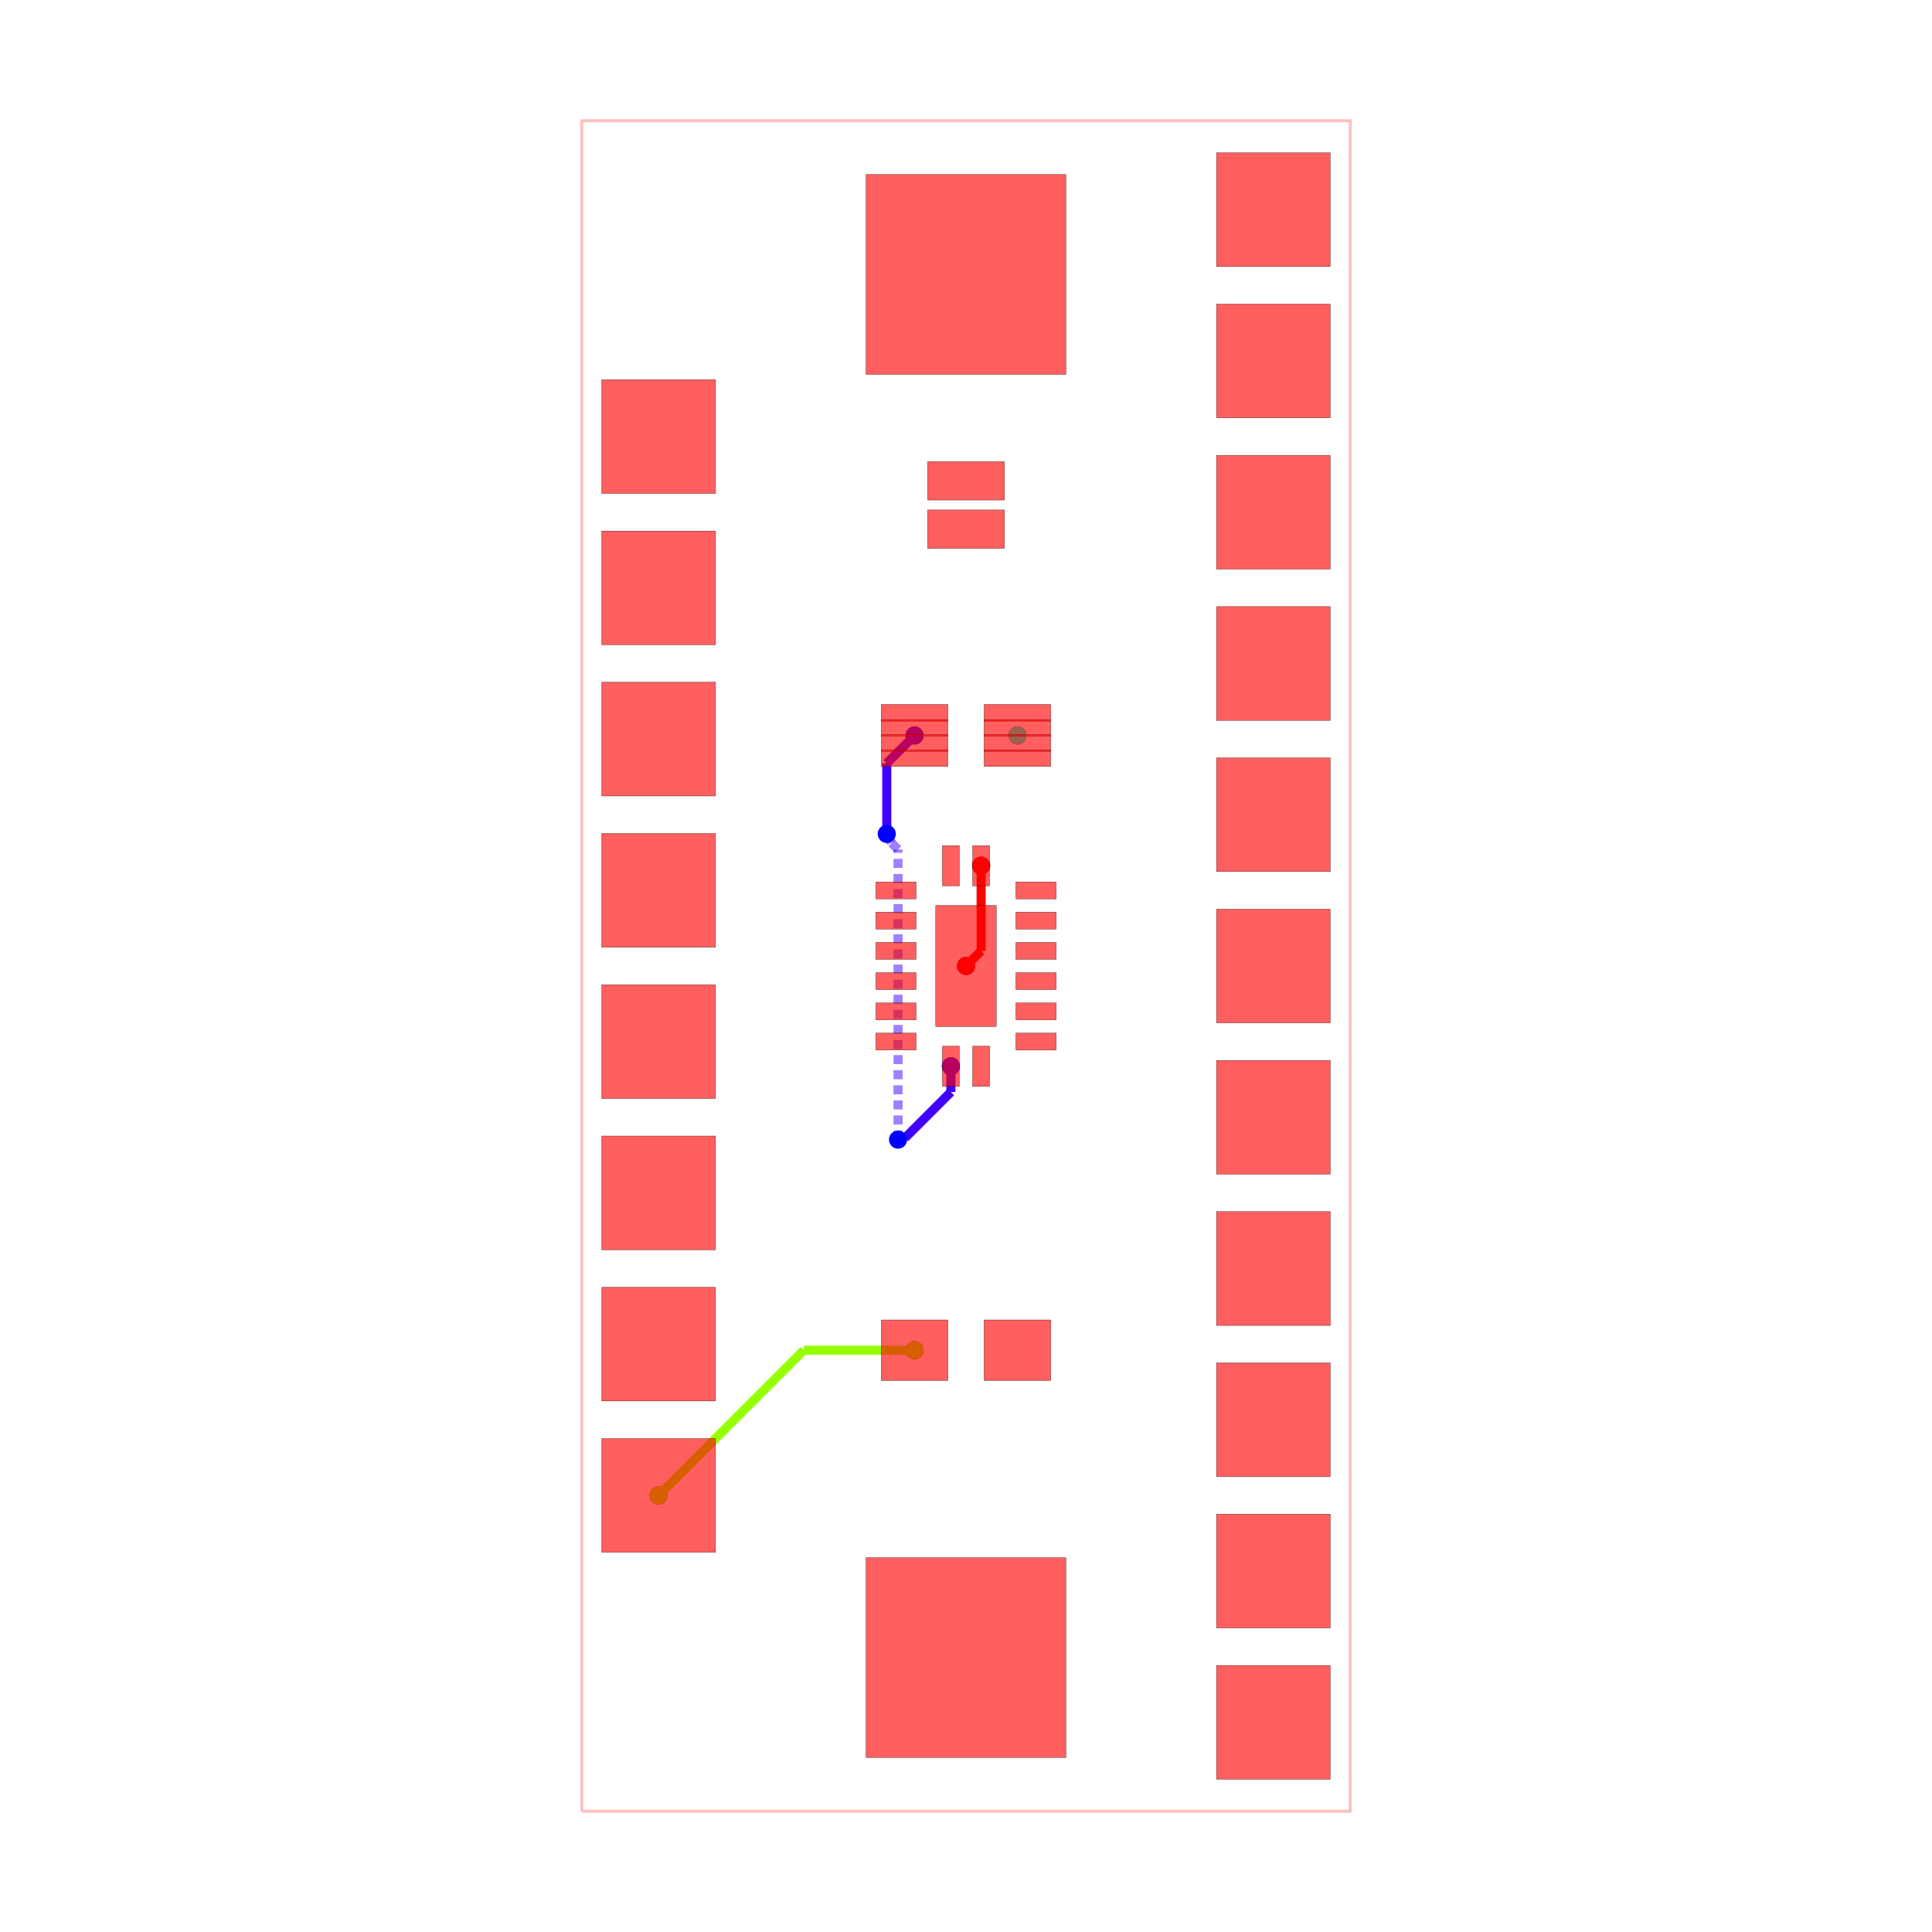
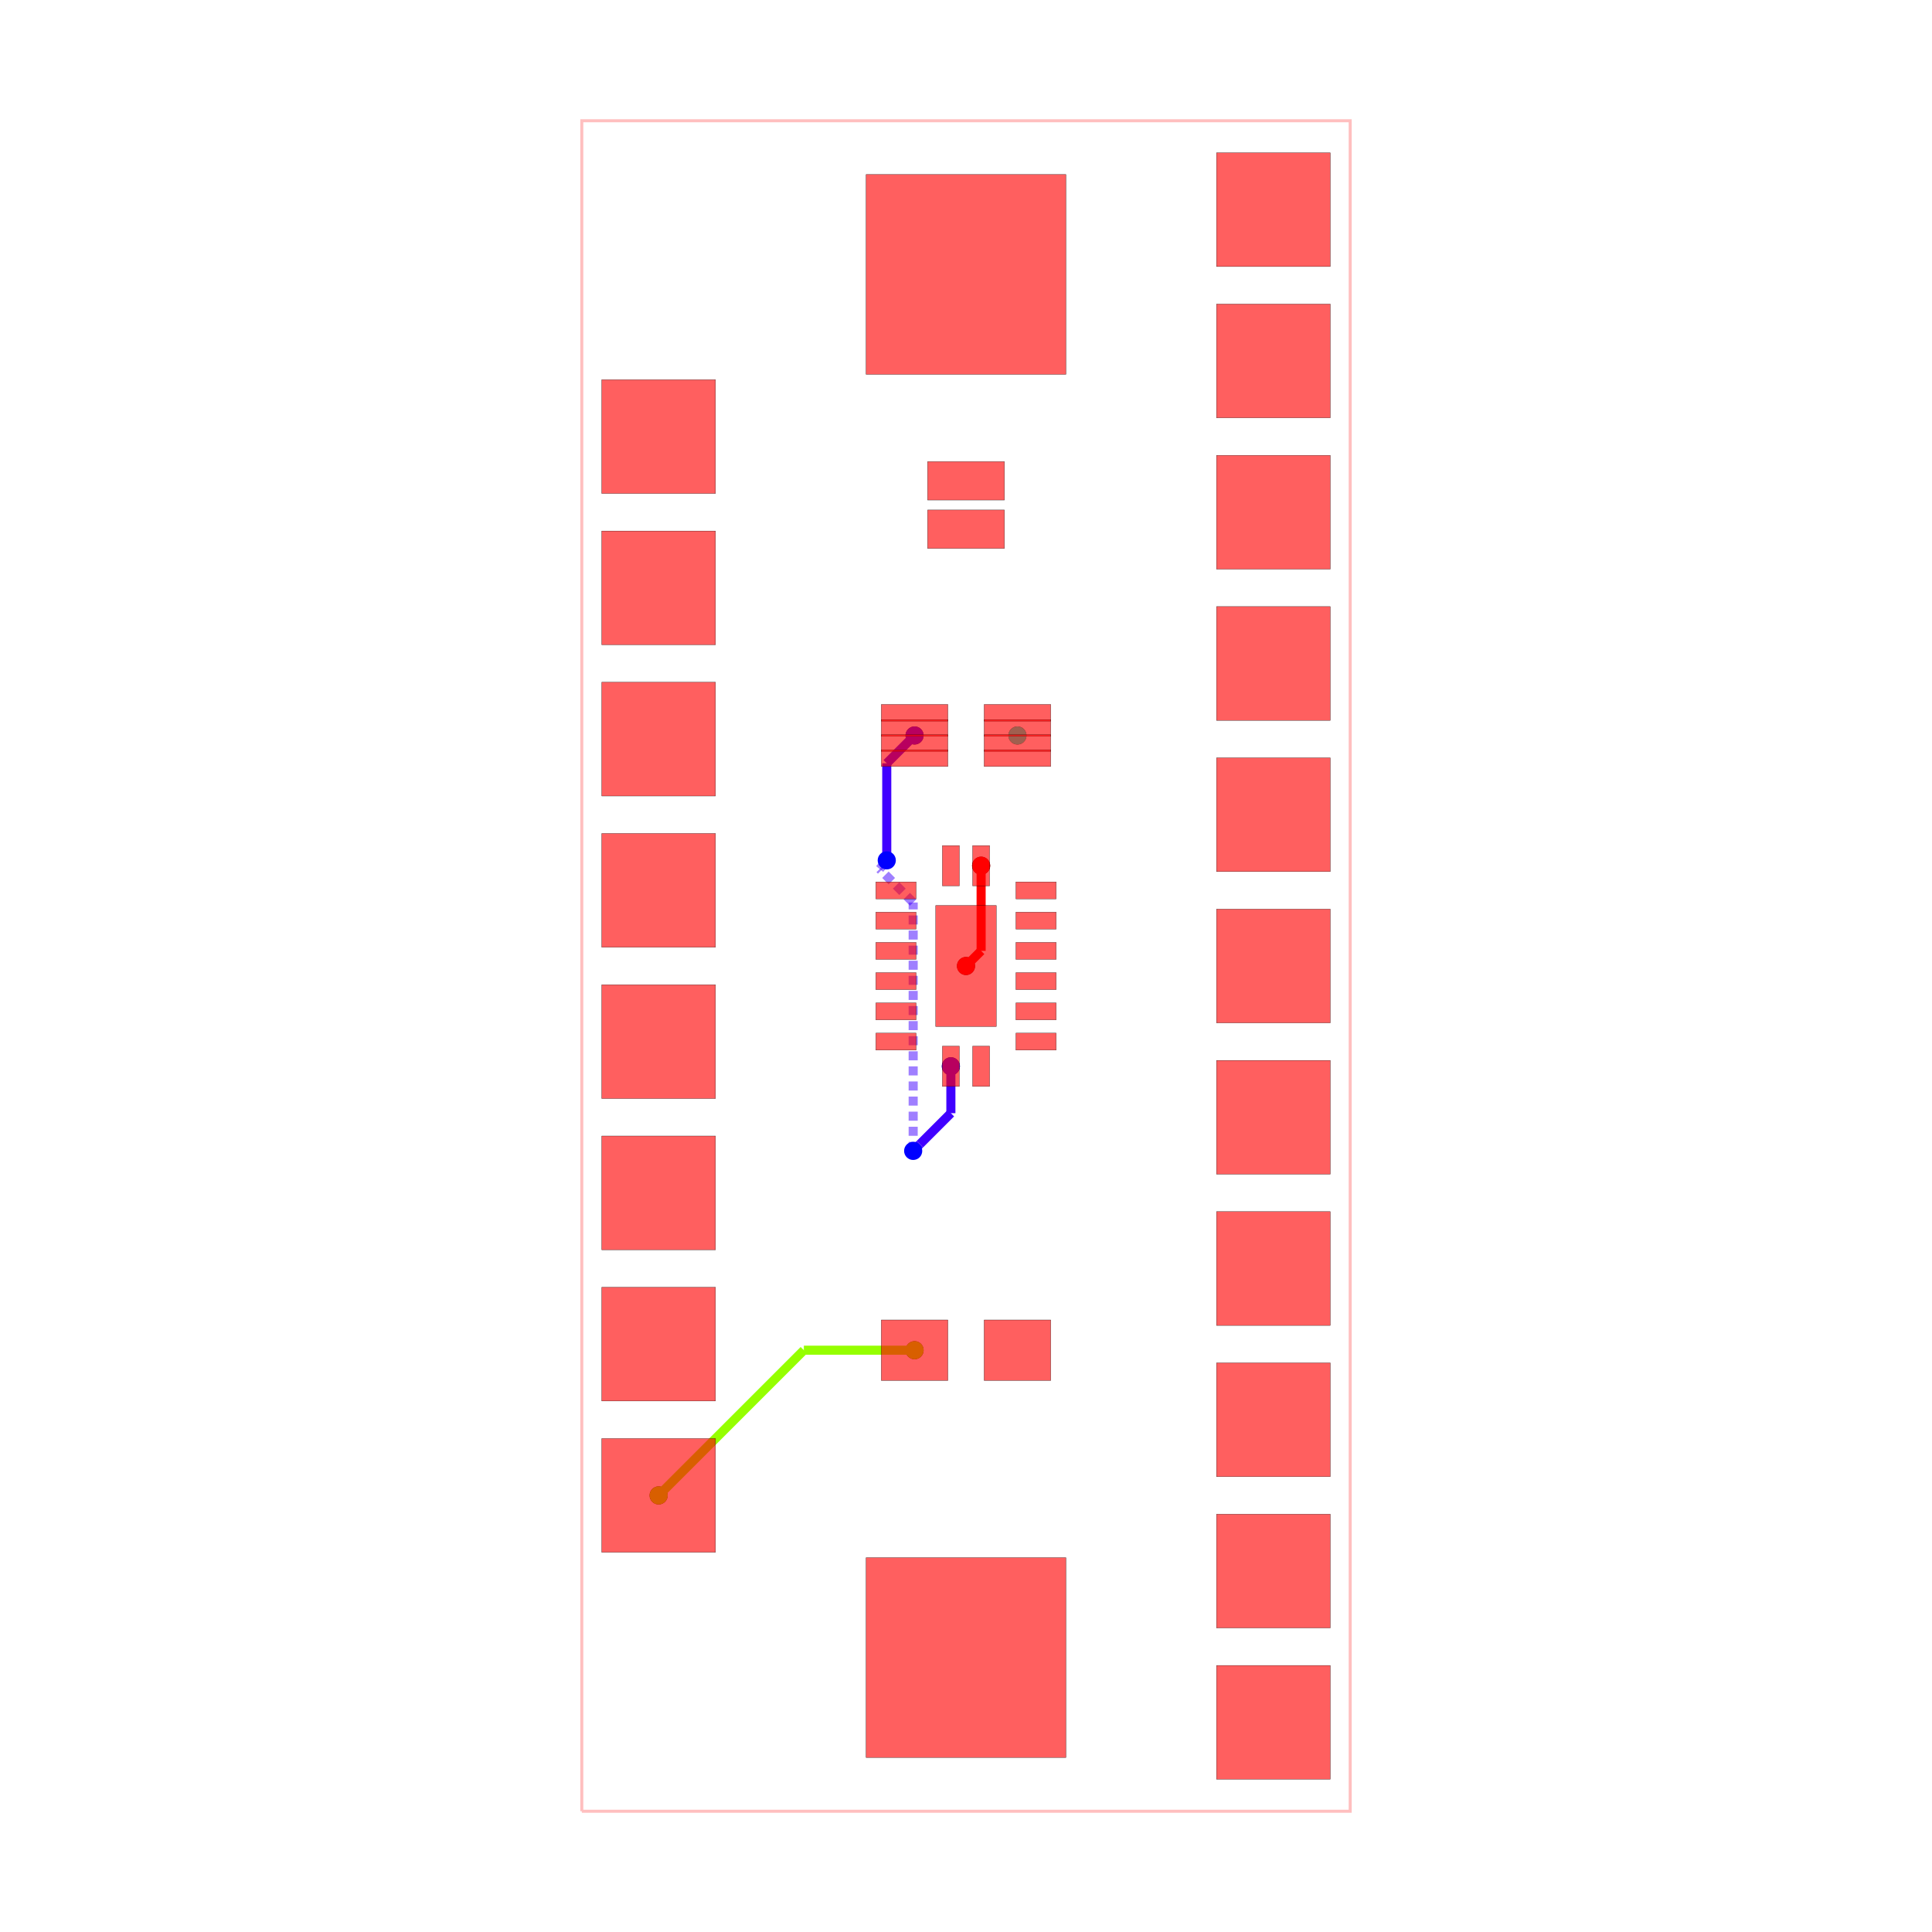
<svg xmlns="http://www.w3.org/2000/svg" width="640" height="640" viewBox="0 0 640 640">
  <rect width="100%" height="100%" fill="white" />
  <g>
    <circle data-type="point" data-label="source_trace_0 pcb_port_15" data-x="0.2499360000000478" data-y="1.6576039999998784" cx="325.009" cy="286.777" r="3" fill="black" />
  </g>
  <g>
    <circle data-type="point" data-label="source_trace_0 pcb_port_16" data-x="0" data-y="0" cx="320" cy="320" r="3" fill="black" />
  </g>
  <g>
    <circle data-type="point" data-label="source_trace_3 pcb_port_19" data-x="-0.85" data-y="-6.35" cx="302.963" cy="447.273" r="3" fill="black" />
  </g>
  <g>
    <circle data-type="point" data-label="source_trace_3 pcb_port_32" data-x="-5.080000000000001" data-y="-8.75" cx="218.182" cy="495.376" r="3" fill="black" />
  </g>
  <g>
    <circle data-type="point" data-label="source_net_0 pcb_port_17" data-x="0.85" data-y="3.81" cx="337.037" cy="243.636" r="3" fill="black" />
  </g>
  <g>
    <circle data-type="point" data-label="source_net_1 pcb_port_18" data-x="-0.85" data-y="3.81" cx="302.963" cy="243.636" r="3" fill="black" />
  </g>
  <g>
    <circle data-type="point" data-label="source_net_1 pcb_port_7" data-x="-0.2499359999999341" data-y="-1.6576039999998784" cx="314.991" cy="353.223" r="3" fill="black" />
  </g>
  <g>
    <circle data-type="point" data-label="source_trace_0 (top)" data-x="0.2499360000000478" data-y="1.6576039999998784" cx="325.009" cy="286.777" r="3" fill="hsl(0, 100%, 50%)" />
  </g>
  <g>
    <circle data-type="point" data-label="source_trace_0 (top)" data-x="0" data-y="0" cx="320" cy="320" r="3" fill="hsl(0, 100%, 50%)" />
  </g>
  <g>
    <circle data-type="point" data-label="source_trace_3 (top)" data-x="-0.85" data-y="-6.35" cx="302.963" cy="447.273" r="3" fill="hsl(85, 100%, 50%)" />
  </g>
  <g>
    <circle data-type="point" data-label="source_trace_3 (top)" data-x="-5.080000000000001" data-y="-8.75" cx="218.182" cy="495.376" r="3" fill="hsl(85, 100%, 50%)" />
  </g>
  <g>
    <circle data-type="point" data-label="source_net_0 (top)" data-x="0.85" data-y="3.81" cx="337.037" cy="243.636" r="3" fill="hsl(170, 100%, 50%)" />
  </g>
  <g>
    <circle data-type="point" data-label="source_net_1 (top)" data-x="-0.85" data-y="3.81" cx="302.963" cy="243.636" r="3" fill="hsl(255, 100%, 50%)" />
  </g>
  <g>
    <circle data-type="point" data-label="source_net_1 (top)" data-x="-0.2499359999999341" data-y="-1.6576039999998784" cx="314.991" cy="353.223" r="3" fill="hsl(255, 100%, 50%)" />
  </g>
  <g>
    <polyline data-points="-6.35,-13.97 6.35,-13.97 6.35,13.97 -6.35,13.97 -6.35,-13.97" data-type="line" data-label="" points="192.727,600 447.273,600 447.273,40 192.727,40 192.727,600" fill="none" stroke="rgba(255,0,0,0.25)" stroke-width="1px" />
  </g>
  <g>
-     <polyline data-points="-0.2499359999999341,-1.6576039999998784 -0.2499359999999341,-2.0832734293358453" data-type="line" data-label="" points="314.991,353.223 314.991,361.755" fill="none" stroke="hsl(255, 100%, 50%)" stroke-width="3.006" />
-   </g>
-   <g>
-     <polyline data-points="-0.2499359999999341,-2.0832734293358453 -1.0095371933843325,-2.8428746227202435" data-type="line" data-label="" points="314.991,361.755 299.766,376.98" fill="none" stroke="hsl(255, 100%, 50%)" stroke-width="3.006" />
-   </g>
-   <g>
-     <polyline data-points="-1.0095371933843325,-2.8428746227202435 -1.1231250000000002,-2.8693750000000002" data-type="line" data-label="" points="299.766,376.98 297.489,377.511" fill="none" stroke="hsl(255, 100%, 50%)" stroke-width="3.006" />
-   </g>
-   <g>
-     <polyline data-points="-1.1231250000000002,-2.8693750000000002 -1.1231250000000002,1.925736203016675" data-type="line" data-label="" points="297.489,377.511 297.489,281.403" fill="none" stroke="rgba(64,0,255,0.5)" stroke-width="3.006" stroke-dasharray="3 2" />
-   </g>
-   <g>
-     <polyline data-points="-1.1231250000000002,1.925736203016675 -1.2328363491402556,2.0354475521569304" data-type="line" data-label="" points="297.489,281.403 295.29,279.204" fill="none" stroke="rgba(64,0,255,0.5)" stroke-width="3.006" stroke-dasharray="3 2" />
-   </g>
-   <g>
-     <polyline data-points="-1.2328363491402556,2.0354475521569304 -1.3096875000000001,2.1828125000000003" data-type="line" data-label="" points="295.29,279.204 293.75,276.25" fill="none" stroke="rgba(64,0,255,0.5)" stroke-width="3.006" stroke-dasharray="3 2" />
-   </g>
-   <g>
-     <polyline data-points="-1.3096875000000001,2.1828125000000003 -1.3096875000000001,3.3503125" data-type="line" data-label="" points="293.75,276.25 293.75,252.85" fill="none" stroke="hsl(255, 100%, 50%)" stroke-width="3.006" />
+     <polyline data-points="-0.2499359999999341,-1.6576039999998784 -0.2499359999999341,-2.432761893597456" data-type="line" data-label="" points="314.991,353.223 314.991,368.76" fill="none" stroke="hsl(255, 100%, 50%)" stroke-width="3.006" />
+   </g>
+   <g>
+     <polyline data-points="-0.2499359999999341,-2.432761893597456 -0.7624186156945386,-2.9452445092920607" data-type="line" data-label="" points="314.991,368.76 304.719,379.031" fill="none" stroke="hsl(255, 100%, 50%)" stroke-width="3.006" />
+   </g>
+   <g>
+     <polyline data-points="-0.7624186156945386,-2.9452445092920607 -0.8731250000000002,-3.0559375" data-type="line" data-label="" points="304.719,379.031 302.5,381.25" fill="none" stroke="hsl(255, 100%, 50%)" stroke-width="3.006" />
+   </g>
+   <g>
+     <polyline data-points="-0.8731250000000002,-3.0559375 -0.8731250000000002,1.0495865700242966" data-type="line" data-label="" points="302.5,381.25 302.5,298.963" fill="none" stroke="rgba(64,0,255,0.5)" stroke-width="3.006" stroke-dasharray="3 2" />
+   </g>
+   <g>
+     <polyline data-points="-0.8731250000000002,1.0495865700242966 -1.4266826743482537,1.60314424437255" data-type="line" data-label="" points="302.5,298.963 291.405,287.868" fill="none" stroke="rgba(64,0,255,0.5)" stroke-width="3.006" stroke-dasharray="3 2" />
+   </g>
+   <g>
+     <polyline data-points="-1.4266826743482537,1.60314424437255 -1.3096875000000001,1.74625" data-type="line" data-label="" points="291.405,287.868 293.75,285" fill="none" stroke="rgba(64,0,255,0.5)" stroke-width="3.006" stroke-dasharray="3 2" />
+   </g>
+   <g>
+     <polyline data-points="-1.3096875000000001,1.74625 -1.3096875000000001,3.3503125" data-type="line" data-label="" points="293.75,285 293.75,252.85" fill="none" stroke="hsl(255, 100%, 50%)" stroke-width="3.006" />
  </g>
  <g>
    <polyline data-points="-1.3096875000000001,3.3503125 -0.85,3.81" data-type="line" data-label="" points="293.75,252.85 302.963,243.636" fill="none" stroke="hsl(255, 100%, 50%)" stroke-width="3.006" />
  </g>
  <g>
    <polyline data-points="-0.85,-6.35 -2.6800000000000006,-6.35" data-type="line" data-label="" points="302.963,447.273 266.285,447.273" fill="none" stroke="hsl(85, 100%, 50%)" stroke-width="3.006" />
  </g>
  <g>
    <polyline data-points="-2.6800000000000006,-6.35 -5.080000000000001,-8.75" data-type="line" data-label="" points="266.285,447.273 218.182,495.376" fill="none" stroke="hsl(85, 100%, 50%)" stroke-width="3.006" />
  </g>
  <g>
    <polyline data-points="0.2499360000000478,1.6576039999998784 0.2499360000000478,0.2499360000000478" data-type="line" data-label="" points="325.009,286.777 325.009,314.991" fill="none" stroke="hsl(0, 100%, 50%)" stroke-width="3.006" />
  </g>
  <g>
    <polyline data-points="0.2499360000000478,0.2499360000000478 0,0" data-type="line" data-label="" points="325.009,314.991 320,320" fill="none" stroke="hsl(0, 100%, 50%)" stroke-width="3.006" />
  </g>
  <g>
    <rect data-type="rect" data-label="top" data-x="-1.1574779999999691" data-y="1.249934000000053" x="290.136" y="292.142" width="13.329" height="5.612" fill="rgba(255,0,0,0.25)" stroke="black" stroke-width="0.05" />
  </g>
  <g>
    <rect data-type="rect" data-label="top" data-x="-1.1574779999999691" data-y="0.750061999999957" x="290.136" y="302.16" width="13.329" height="5.612" fill="rgba(255,0,0,0.25)" stroke="black" stroke-width="0.05" />
  </g>
  <g>
    <rect data-type="rect" data-label="top" data-x="-1.1574779999999691" data-y="0.24993599999993413" x="290.136" y="312.184" width="13.329" height="5.612" fill="rgba(255,0,0,0.25)" stroke="black" stroke-width="0.05" />
  </g>
  <g>
    <rect data-type="rect" data-label="top" data-x="-1.1574779999999691" data-y="-0.2499359999998206" x="290.136" y="322.203" width="13.329" height="5.612" fill="rgba(255,0,0,0.25)" stroke="black" stroke-width="0.05" />
  </g>
  <g>
    <rect data-type="rect" data-label="top" data-x="-1.1574779999999691" data-y="-0.7500619999999573" x="290.136" y="332.227" width="13.329" height="5.612" fill="rgba(255,0,0,0.25)" stroke="black" stroke-width="0.05" />
  </g>
  <g>
    <rect data-type="rect" data-label="top" data-x="-1.1574779999999691" data-y="-1.2499339999999393" x="290.136" y="342.246" width="13.329" height="5.612" fill="rgba(255,0,0,0.25)" stroke="black" stroke-width="0.05" />
  </g>
  <g>
    <rect data-type="rect" data-label="top" data-x="-0.2499359999999341" data-y="-1.6576039999998784" x="312.184" y="346.559" width="5.612" height="13.329" fill="rgba(255,0,0,0.25)" stroke="black" stroke-width="0.05" />
  </g>
  <g>
    <rect data-type="rect" data-label="top" data-x="0.249936000000048" data-y="-1.6576039999998784" x="322.203" y="346.559" width="5.612" height="13.329" fill="rgba(255,0,0,0.25)" stroke="black" stroke-width="0.05" />
  </g>
  <g>
    <rect data-type="rect" data-label="top" data-x="1.1574779999999691" data-y="-1.2499339999999393" x="336.535" y="342.246" width="13.329" height="5.612" fill="rgba(255,0,0,0.25)" stroke="black" stroke-width="0.05" />
  </g>
  <g>
    <rect data-type="rect" data-label="top" data-x="1.1574779999999691" data-y="-0.750061999999957" x="336.535" y="332.227" width="13.329" height="5.612" fill="rgba(255,0,0,0.25)" stroke="black" stroke-width="0.05" />
  </g>
  <g>
    <rect data-type="rect" data-label="top" data-x="1.1574779999999691" data-y="-0.24993599999982044" x="336.535" y="322.203" width="13.329" height="5.612" fill="rgba(255,0,0,0.25)" stroke="black" stroke-width="0.05" />
  </g>
  <g>
    <rect data-type="rect" data-label="top" data-x="1.1574779999999691" data-y="0.2499359999999343" x="336.535" y="312.184" width="13.329" height="5.612" fill="rgba(255,0,0,0.25)" stroke="black" stroke-width="0.05" />
  </g>
  <g>
    <rect data-type="rect" data-label="top" data-x="1.1574779999999691" data-y="0.7500619999999573" x="336.535" y="302.16" width="13.329" height="5.612" fill="rgba(255,0,0,0.25)" stroke="black" stroke-width="0.05" />
  </g>
  <g>
    <rect data-type="rect" data-label="top" data-x="1.1574779999999691" data-y="1.249934000000053" x="336.535" y="292.142" width="13.329" height="5.612" fill="rgba(255,0,0,0.25)" stroke="black" stroke-width="0.05" />
  </g>
  <g>
    <rect data-type="rect" data-label="top" data-x="0.2499360000000478" data-y="1.6576039999998784" x="322.203" y="280.112" width="5.612" height="13.329" fill="rgba(255,0,0,0.25)" stroke="black" stroke-width="0.05" />
  </g>
  <g>
    <rect data-type="rect" data-label="top" data-x="-0.24993599999993432" data-y="1.6576039999998784" x="312.184" y="280.112" width="5.612" height="13.329" fill="rgba(255,0,0,0.25)" stroke="black" stroke-width="0.05" />
  </g>
  <g>
    <rect data-type="rect" data-label="top" data-x="0" data-y="0" x="309.979" y="299.957" width="20.043" height="40.086" fill="rgba(255,0,0,0.25)" stroke="black" stroke-width="0.05" />
  </g>
  <g>
    <rect data-type="rect" data-label="top" data-x="0.85" data-y="4.1850000000000005" x="326.013" y="233.364" width="22.047" height="5.512" fill="rgba(255,0,0,0.25)" stroke="black" stroke-width="0.05" />
  </g>
  <g>
    <rect data-type="rect" data-label="top" data-x="0.85" data-y="3.935" x="326.013" y="238.375" width="22.047" height="5.512" fill="rgba(255,0,0,0.25)" stroke="black" stroke-width="0.05" />
  </g>
  <g>
    <rect data-type="rect" data-label="top" data-x="0.85" data-y="3.685" x="326.013" y="243.386" width="22.047" height="5.512" fill="rgba(255,0,0,0.25)" stroke="black" stroke-width="0.05" />
  </g>
  <g>
    <rect data-type="rect" data-label="top" data-x="0.85" data-y="3.435" x="326.013" y="248.397" width="22.047" height="5.512" fill="rgba(255,0,0,0.25)" stroke="black" stroke-width="0.05" />
  </g>
  <g>
    <rect data-type="rect" data-label="top" data-x="-0.85" data-y="4.1850000000000005" x="291.94" y="233.364" width="22.047" height="5.512" fill="rgba(255,0,0,0.25)" stroke="black" stroke-width="0.05" />
  </g>
  <g>
    <rect data-type="rect" data-label="top" data-x="-0.85" data-y="3.935" x="291.94" y="238.375" width="22.047" height="5.512" fill="rgba(255,0,0,0.25)" stroke="black" stroke-width="0.05" />
  </g>
  <g>
    <rect data-type="rect" data-label="top" data-x="-0.85" data-y="3.685" x="291.94" y="243.386" width="22.047" height="5.512" fill="rgba(255,0,0,0.25)" stroke="black" stroke-width="0.05" />
  </g>
  <g>
    <rect data-type="rect" data-label="top" data-x="-0.85" data-y="3.435" x="291.94" y="248.397" width="22.047" height="5.512" fill="rgba(255,0,0,0.25)" stroke="black" stroke-width="0.05" />
  </g>
  <g>
    <rect data-type="rect" data-label="top" data-x="-0.85" data-y="-6.35" x="291.94" y="437.251" width="22.047" height="20.043" fill="rgba(255,0,0,0.25)" stroke="black" stroke-width="0.05" />
  </g>
  <g>
    <rect data-type="rect" data-label="top" data-x="0.85" data-y="-6.35" x="326.013" y="437.251" width="22.047" height="20.043" fill="rgba(255,0,0,0.25)" stroke="black" stroke-width="0.05" />
  </g>
  <g>
    <rect data-type="rect" data-label="top" data-x="0" data-y="7.219" x="307.273" y="168.946" width="25.455" height="12.727" fill="rgba(255,0,0,0.25)" stroke="black" stroke-width="0.05" />
  </g>
  <g>
    <rect data-type="rect" data-label="top" data-x="4.898587196589413e-17" data-y="8.019" x="307.273" y="152.912" width="25.455" height="12.727" fill="rgba(255,0,0,0.25)" stroke="black" stroke-width="0.05" />
  </g>
  <g>
    <rect data-type="rect" data-label="top, inner1, inner2, bottom" data-x="5.079999999999999" data-y="12.5" x="402.978" y="50.623" width="37.681" height="37.681" fill="rgba(255,0,0,0.25)" stroke="black" stroke-width="0.05" />
  </g>
  <g>
    <rect data-type="rect" data-label="top, inner1, inner2, bottom" data-x="5.079999999999999" data-y="10" x="402.978" y="100.73" width="37.681" height="37.681" fill="rgba(255,0,0,0.25)" stroke="black" stroke-width="0.05" />
  </g>
  <g>
    <rect data-type="rect" data-label="top, inner1, inner2, bottom" data-x="5.079999999999999" data-y="7.5" x="402.978" y="150.838" width="37.681" height="37.681" fill="rgba(255,0,0,0.25)" stroke="black" stroke-width="0.05" />
  </g>
  <g>
    <rect data-type="rect" data-label="top, inner1, inner2, bottom" data-x="5.08" data-y="5" x="402.978" y="200.945" width="37.681" height="37.681" fill="rgba(255,0,0,0.25)" stroke="black" stroke-width="0.05" />
  </g>
  <g>
    <rect data-type="rect" data-label="top, inner1, inner2, bottom" data-x="5.08" data-y="2.5" x="402.978" y="251.052" width="37.681" height="37.681" fill="rgba(255,0,0,0.25)" stroke="black" stroke-width="0.05" />
  </g>
  <g>
    <rect data-type="rect" data-label="top, inner1, inner2, bottom" data-x="5.08" data-y="0" x="402.978" y="301.16" width="37.681" height="37.681" fill="rgba(255,0,0,0.25)" stroke="black" stroke-width="0.05" />
  </g>
  <g>
    <rect data-type="rect" data-label="top, inner1, inner2, bottom" data-x="5.08" data-y="-2.5" x="402.978" y="351.267" width="37.681" height="37.681" fill="rgba(255,0,0,0.25)" stroke="black" stroke-width="0.05" />
  </g>
  <g>
    <rect data-type="rect" data-label="top, inner1, inner2, bottom" data-x="5.08" data-y="-5" x="402.978" y="401.374" width="37.681" height="37.681" fill="rgba(255,0,0,0.25)" stroke="black" stroke-width="0.05" />
  </g>
  <g>
    <rect data-type="rect" data-label="top, inner1, inner2, bottom" data-x="5.080000000000001" data-y="-7.5" x="402.978" y="451.482" width="37.681" height="37.681" fill="rgba(255,0,0,0.25)" stroke="black" stroke-width="0.05" />
  </g>
  <g>
    <rect data-type="rect" data-label="top, inner1, inner2, bottom" data-x="5.080000000000001" data-y="-10" x="402.978" y="501.589" width="37.681" height="37.681" fill="rgba(255,0,0,0.25)" stroke="black" stroke-width="0.05" />
  </g>
  <g>
    <rect data-type="rect" data-label="top, inner1, inner2, bottom" data-x="5.080000000000001" data-y="-12.5" x="402.978" y="551.696" width="37.681" height="37.681" fill="rgba(255,0,0,0.25)" stroke="black" stroke-width="0.05" />
  </g>
  <g>
    <rect data-type="rect" data-label="top, inner1, inner2, bottom" data-x="-5.080000000000001" data-y="-8.75" x="199.341" y="476.535" width="37.681" height="37.681" fill="rgba(255,0,0,0.25)" stroke="black" stroke-width="0.05" />
  </g>
  <g>
    <rect data-type="rect" data-label="top, inner1, inner2, bottom" data-x="-5.08" data-y="-6.25" x="199.341" y="426.428" width="37.681" height="37.681" fill="rgba(255,0,0,0.25)" stroke="black" stroke-width="0.05" />
  </g>
  <g>
    <rect data-type="rect" data-label="top, inner1, inner2, bottom" data-x="-5.08" data-y="-3.75" x="199.341" y="376.321" width="37.681" height="37.681" fill="rgba(255,0,0,0.25)" stroke="black" stroke-width="0.05" />
  </g>
  <g>
    <rect data-type="rect" data-label="top, inner1, inner2, bottom" data-x="-5.08" data-y="-1.25" x="199.341" y="326.213" width="37.681" height="37.681" fill="rgba(255,0,0,0.25)" stroke="black" stroke-width="0.05" />
  </g>
  <g>
    <rect data-type="rect" data-label="top, inner1, inner2, bottom" data-x="-5.08" data-y="1.25" x="199.341" y="276.106" width="37.681" height="37.681" fill="rgba(255,0,0,0.25)" stroke="black" stroke-width="0.05" />
  </g>
  <g>
    <rect data-type="rect" data-label="top, inner1, inner2, bottom" data-x="-5.08" data-y="3.75" x="199.341" y="225.999" width="37.681" height="37.681" fill="rgba(255,0,0,0.25)" stroke="black" stroke-width="0.05" />
  </g>
  <g>
    <rect data-type="rect" data-label="top, inner1, inner2, bottom" data-x="-5.08" data-y="6.25" x="199.341" y="175.891" width="37.681" height="37.681" fill="rgba(255,0,0,0.25)" stroke="black" stroke-width="0.05" />
  </g>
  <g>
    <rect data-type="rect" data-label="top, inner1, inner2, bottom" data-x="-5.079999999999999" data-y="8.75" x="199.341" y="125.784" width="37.681" height="37.681" fill="rgba(255,0,0,0.25)" stroke="black" stroke-width="0.05" />
  </g>
  <g>
    <rect data-type="rect" data-label="top, inner1, inner2, bottom" data-x="0" data-y="11.43" x="286.909" y="57.818" width="66.182" height="66.182" fill="rgba(255,0,0,0.25)" stroke="black" stroke-width="0.05" />
  </g>
  <g>
    <rect data-type="rect" data-label="top, inner1, inner2, bottom" data-x="0" data-y="-11.43" x="286.909" y="516" width="66.182" height="66.182" fill="rgba(255,0,0,0.25)" stroke="black" stroke-width="0.05" />
  </g>
  <g>
    <rect data-type="rect" data-label="" data-x="-1.1574779999999691" data-y="1.249934000000053" x="290.136" y="292.142" width="13.329" height="5.612" fill="rgba(255,0,0,0.5)" stroke="black" stroke-width="0.05" />
  </g>
  <g>
    <rect data-type="rect" data-label="" data-x="-1.1574779999999691" data-y="0.750061999999957" x="290.136" y="302.16" width="13.329" height="5.612" fill="rgba(255,0,0,0.5)" stroke="black" stroke-width="0.05" />
  </g>
  <g>
    <rect data-type="rect" data-label="" data-x="-1.1574779999999691" data-y="0.24993599999993413" x="290.136" y="312.184" width="13.329" height="5.612" fill="rgba(255,0,0,0.5)" stroke="black" stroke-width="0.05" />
  </g>
  <g>
    <rect data-type="rect" data-label="" data-x="-1.1574779999999691" data-y="-0.2499359999998206" x="290.136" y="322.203" width="13.329" height="5.612" fill="rgba(255,0,0,0.5)" stroke="black" stroke-width="0.05" />
  </g>
  <g>
    <rect data-type="rect" data-label="" data-x="-1.1574779999999691" data-y="-0.7500619999999573" x="290.136" y="332.227" width="13.329" height="5.612" fill="rgba(255,0,0,0.5)" stroke="black" stroke-width="0.05" />
  </g>
  <g>
    <rect data-type="rect" data-label="" data-x="-1.1574779999999691" data-y="-1.2499339999999393" x="290.136" y="342.246" width="13.329" height="5.612" fill="rgba(255,0,0,0.5)" stroke="black" stroke-width="0.05" />
  </g>
  <g>
    <rect data-type="rect" data-label="" data-x="-0.2499359999999341" data-y="-1.6576039999998784" x="312.184" y="346.559" width="5.612" height="13.329" fill="rgba(255,0,0,0.5)" stroke="black" stroke-width="0.05" />
  </g>
  <g>
    <rect data-type="rect" data-label="" data-x="0.249936000000048" data-y="-1.6576039999998784" x="322.203" y="346.559" width="5.612" height="13.329" fill="rgba(255,0,0,0.5)" stroke="black" stroke-width="0.05" />
  </g>
  <g>
    <rect data-type="rect" data-label="" data-x="1.1574779999999691" data-y="-1.2499339999999393" x="336.535" y="342.246" width="13.329" height="5.612" fill="rgba(255,0,0,0.5)" stroke="black" stroke-width="0.05" />
  </g>
  <g>
    <rect data-type="rect" data-label="" data-x="1.1574779999999691" data-y="-0.750061999999957" x="336.535" y="332.227" width="13.329" height="5.612" fill="rgba(255,0,0,0.5)" stroke="black" stroke-width="0.05" />
  </g>
  <g>
    <rect data-type="rect" data-label="" data-x="1.1574779999999691" data-y="-0.24993599999982044" x="336.535" y="322.203" width="13.329" height="5.612" fill="rgba(255,0,0,0.5)" stroke="black" stroke-width="0.05" />
  </g>
  <g>
    <rect data-type="rect" data-label="" data-x="1.1574779999999691" data-y="0.2499359999999343" x="336.535" y="312.184" width="13.329" height="5.612" fill="rgba(255,0,0,0.5)" stroke="black" stroke-width="0.05" />
  </g>
  <g>
    <rect data-type="rect" data-label="" data-x="1.1574779999999691" data-y="0.7500619999999573" x="336.535" y="302.16" width="13.329" height="5.612" fill="rgba(255,0,0,0.5)" stroke="black" stroke-width="0.05" />
  </g>
  <g>
    <rect data-type="rect" data-label="" data-x="1.1574779999999691" data-y="1.249934000000053" x="336.535" y="292.142" width="13.329" height="5.612" fill="rgba(255,0,0,0.5)" stroke="black" stroke-width="0.05" />
  </g>
  <g>
    <rect data-type="rect" data-label="" data-x="0.2499360000000478" data-y="1.6576039999998784" x="322.203" y="280.112" width="5.612" height="13.329" fill="rgba(255,0,0,0.5)" stroke="black" stroke-width="0.05" />
  </g>
  <g>
    <rect data-type="rect" data-label="" data-x="-0.24993599999993432" data-y="1.6576039999998784" x="312.184" y="280.112" width="5.612" height="13.329" fill="rgba(255,0,0,0.5)" stroke="black" stroke-width="0.05" />
  </g>
  <g>
    <rect data-type="rect" data-label="" data-x="0" data-y="0" x="309.979" y="299.957" width="20.043" height="40.086" fill="rgba(255,0,0,0.5)" stroke="black" stroke-width="0.05" />
  </g>
  <g>
    <rect data-type="rect" data-label="" data-x="0.85" data-y="4.1850000000000005" x="326.013" y="233.364" width="22.047" height="5.512" fill="rgba(255,0,0,0.5)" stroke="black" stroke-width="0.05" />
  </g>
  <g>
    <rect data-type="rect" data-label="" data-x="0.85" data-y="3.935" x="326.013" y="238.375" width="22.047" height="5.512" fill="rgba(255,0,0,0.5)" stroke="black" stroke-width="0.05" />
  </g>
  <g>
    <rect data-type="rect" data-label="" data-x="0.85" data-y="3.685" x="326.013" y="243.386" width="22.047" height="5.512" fill="rgba(255,0,0,0.5)" stroke="black" stroke-width="0.05" />
  </g>
  <g>
    <rect data-type="rect" data-label="" data-x="0.85" data-y="3.435" x="326.013" y="248.397" width="22.047" height="5.512" fill="rgba(255,0,0,0.5)" stroke="black" stroke-width="0.05" />
  </g>
  <g>
    <rect data-type="rect" data-label="" data-x="-0.85" data-y="4.1850000000000005" x="291.94" y="233.364" width="22.047" height="5.512" fill="rgba(255,0,0,0.5)" stroke="black" stroke-width="0.05" />
  </g>
  <g>
    <rect data-type="rect" data-label="" data-x="-0.85" data-y="3.935" x="291.94" y="238.375" width="22.047" height="5.512" fill="rgba(255,0,0,0.5)" stroke="black" stroke-width="0.05" />
  </g>
  <g>
    <rect data-type="rect" data-label="" data-x="-0.85" data-y="3.685" x="291.94" y="243.386" width="22.047" height="5.512" fill="rgba(255,0,0,0.5)" stroke="black" stroke-width="0.05" />
  </g>
  <g>
    <rect data-type="rect" data-label="" data-x="-0.85" data-y="3.435" x="291.94" y="248.397" width="22.047" height="5.512" fill="rgba(255,0,0,0.5)" stroke="black" stroke-width="0.05" />
  </g>
  <g>
    <rect data-type="rect" data-label="" data-x="-0.85" data-y="-6.35" x="291.94" y="437.251" width="22.047" height="20.043" fill="rgba(255,0,0,0.5)" stroke="black" stroke-width="0.05" />
  </g>
  <g>
    <rect data-type="rect" data-label="" data-x="0.85" data-y="-6.35" x="326.013" y="437.251" width="22.047" height="20.043" fill="rgba(255,0,0,0.5)" stroke="black" stroke-width="0.05" />
  </g>
  <g>
    <rect data-type="rect" data-label="" data-x="0" data-y="7.219" x="307.273" y="168.946" width="25.455" height="12.727" fill="rgba(255,0,0,0.5)" stroke="black" stroke-width="0.05" />
  </g>
  <g>
    <rect data-type="rect" data-label="" data-x="4.898587196589413e-17" data-y="8.019" x="307.273" y="152.912" width="25.455" height="12.727" fill="rgba(255,0,0,0.5)" stroke="black" stroke-width="0.05" />
  </g>
  <g>
    <rect data-type="rect" data-label="" data-x="5.079999999999999" data-y="12.5" x="402.978" y="50.623" width="37.681" height="37.681" fill="rgba(255,0,0,0.5)" stroke="black" stroke-width="0.05" />
  </g>
  <g>
    <rect data-type="rect" data-label="" data-x="5.079999999999999" data-y="10" x="402.978" y="100.73" width="37.681" height="37.681" fill="rgba(255,0,0,0.5)" stroke="black" stroke-width="0.05" />
  </g>
  <g>
    <rect data-type="rect" data-label="" data-x="5.079999999999999" data-y="7.5" x="402.978" y="150.838" width="37.681" height="37.681" fill="rgba(255,0,0,0.5)" stroke="black" stroke-width="0.05" />
  </g>
  <g>
    <rect data-type="rect" data-label="" data-x="5.08" data-y="5" x="402.978" y="200.945" width="37.681" height="37.681" fill="rgba(255,0,0,0.5)" stroke="black" stroke-width="0.05" />
  </g>
  <g>
    <rect data-type="rect" data-label="" data-x="5.08" data-y="2.5" x="402.978" y="251.052" width="37.681" height="37.681" fill="rgba(255,0,0,0.5)" stroke="black" stroke-width="0.05" />
  </g>
  <g>
    <rect data-type="rect" data-label="" data-x="5.08" data-y="0" x="402.978" y="301.16" width="37.681" height="37.681" fill="rgba(255,0,0,0.5)" stroke="black" stroke-width="0.05" />
  </g>
  <g>
    <rect data-type="rect" data-label="" data-x="5.08" data-y="-2.5" x="402.978" y="351.267" width="37.681" height="37.681" fill="rgba(255,0,0,0.5)" stroke="black" stroke-width="0.05" />
  </g>
  <g>
    <rect data-type="rect" data-label="" data-x="5.08" data-y="-5" x="402.978" y="401.374" width="37.681" height="37.681" fill="rgba(255,0,0,0.5)" stroke="black" stroke-width="0.05" />
  </g>
  <g>
    <rect data-type="rect" data-label="" data-x="5.080000000000001" data-y="-7.5" x="402.978" y="451.482" width="37.681" height="37.681" fill="rgba(255,0,0,0.5)" stroke="black" stroke-width="0.05" />
  </g>
  <g>
    <rect data-type="rect" data-label="" data-x="5.080000000000001" data-y="-10" x="402.978" y="501.589" width="37.681" height="37.681" fill="rgba(255,0,0,0.5)" stroke="black" stroke-width="0.05" />
  </g>
  <g>
    <rect data-type="rect" data-label="" data-x="5.080000000000001" data-y="-12.5" x="402.978" y="551.696" width="37.681" height="37.681" fill="rgba(255,0,0,0.5)" stroke="black" stroke-width="0.05" />
  </g>
  <g>
    <rect data-type="rect" data-label="" data-x="-5.080000000000001" data-y="-8.75" x="199.341" y="476.535" width="37.681" height="37.681" fill="rgba(255,0,0,0.5)" stroke="black" stroke-width="0.05" />
  </g>
  <g>
    <rect data-type="rect" data-label="" data-x="-5.08" data-y="-6.25" x="199.341" y="426.428" width="37.681" height="37.681" fill="rgba(255,0,0,0.5)" stroke="black" stroke-width="0.05" />
  </g>
  <g>
    <rect data-type="rect" data-label="" data-x="-5.08" data-y="-3.75" x="199.341" y="376.321" width="37.681" height="37.681" fill="rgba(255,0,0,0.5)" stroke="black" stroke-width="0.05" />
  </g>
  <g>
    <rect data-type="rect" data-label="" data-x="-5.08" data-y="-1.25" x="199.341" y="326.213" width="37.681" height="37.681" fill="rgba(255,0,0,0.5)" stroke="black" stroke-width="0.05" />
  </g>
  <g>
    <rect data-type="rect" data-label="" data-x="-5.08" data-y="1.25" x="199.341" y="276.106" width="37.681" height="37.681" fill="rgba(255,0,0,0.5)" stroke="black" stroke-width="0.05" />
  </g>
  <g>
    <rect data-type="rect" data-label="" data-x="-5.08" data-y="3.75" x="199.341" y="225.999" width="37.681" height="37.681" fill="rgba(255,0,0,0.5)" stroke="black" stroke-width="0.05" />
  </g>
  <g>
    <rect data-type="rect" data-label="" data-x="-5.08" data-y="6.25" x="199.341" y="175.891" width="37.681" height="37.681" fill="rgba(255,0,0,0.5)" stroke="black" stroke-width="0.05" />
  </g>
  <g>
    <rect data-type="rect" data-label="" data-x="-5.079999999999999" data-y="8.75" x="199.341" y="125.784" width="37.681" height="37.681" fill="rgba(255,0,0,0.5)" stroke="black" stroke-width="0.05" />
  </g>
  <g>
    <rect data-type="rect" data-label="" data-x="0" data-y="11.43" x="286.909" y="57.818" width="66.182" height="66.182" fill="rgba(255,0,0,0.5)" stroke="black" stroke-width="0.05" />
  </g>
  <g>
    <rect data-type="rect" data-label="" data-x="0" data-y="-11.43" x="286.909" y="516" width="66.182" height="66.182" fill="rgba(255,0,0,0.5)" stroke="black" stroke-width="0.05" />
  </g>
-   <circle data-type="circle" data-label="" data-x="-1.1231250000000002" data-y="-2.8693750000000002" cx="297.489" cy="377.511" r="3.006" fill="blue" stroke="none" stroke-width="0.05" />
-   <circle data-type="circle" data-label="" data-x="-1.3096875000000001" data-y="2.1828125000000003" cx="293.75" cy="276.25" r="3.006" fill="blue" stroke="none" stroke-width="0.05" />
+   <circle data-type="circle" data-label="" data-x="-0.8731250000000002" data-y="-3.0559375" cx="302.5" cy="381.25" r="3.006" fill="blue" stroke="none" stroke-width="0.05" />
+   <circle data-type="circle" data-label="" data-x="-1.3096875000000001" data-y="1.74625" cx="293.75" cy="285" r="3.006" fill="blue" stroke="none" stroke-width="0.05" />
  <g id="crosshair" style="display: none">
    <line id="crosshair-h" y1="0" y2="640" stroke="#666" stroke-width="0.5" />
    <line id="crosshair-v" x1="0" x2="640" stroke="#666" stroke-width="0.5" />
    <text id="coordinates" font-family="monospace" font-size="12" fill="#666" />
  </g>
</svg>
